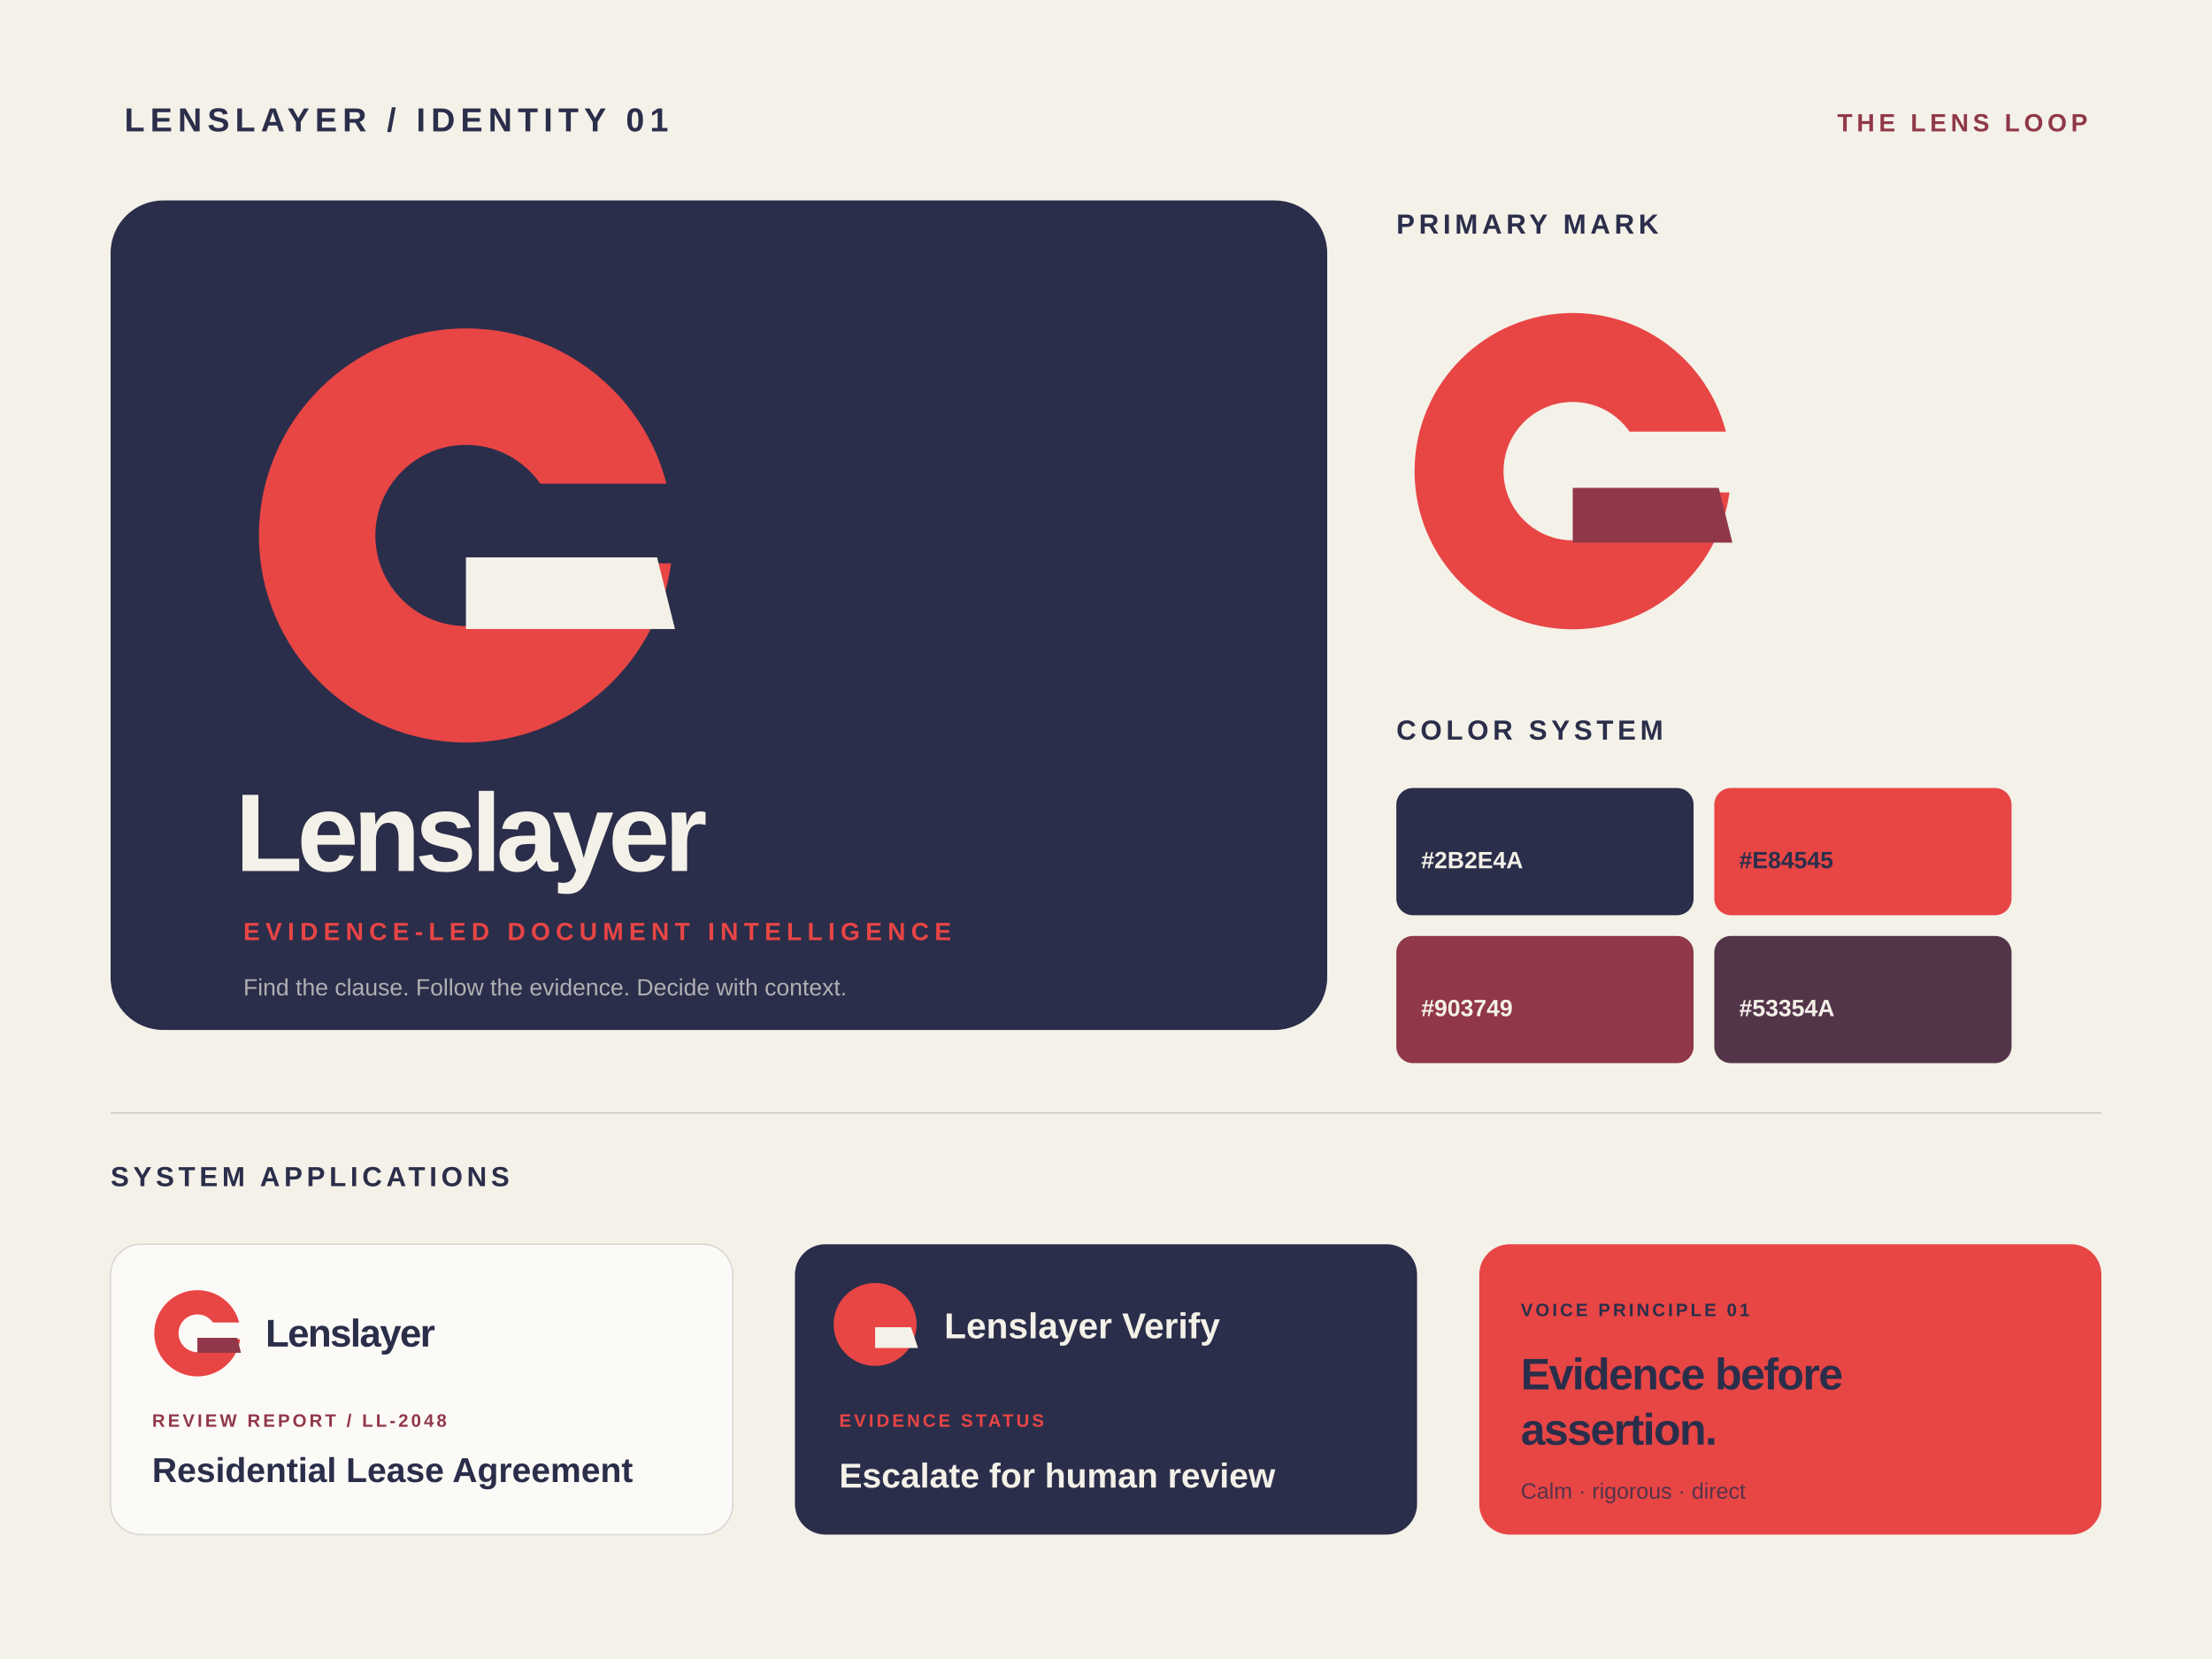
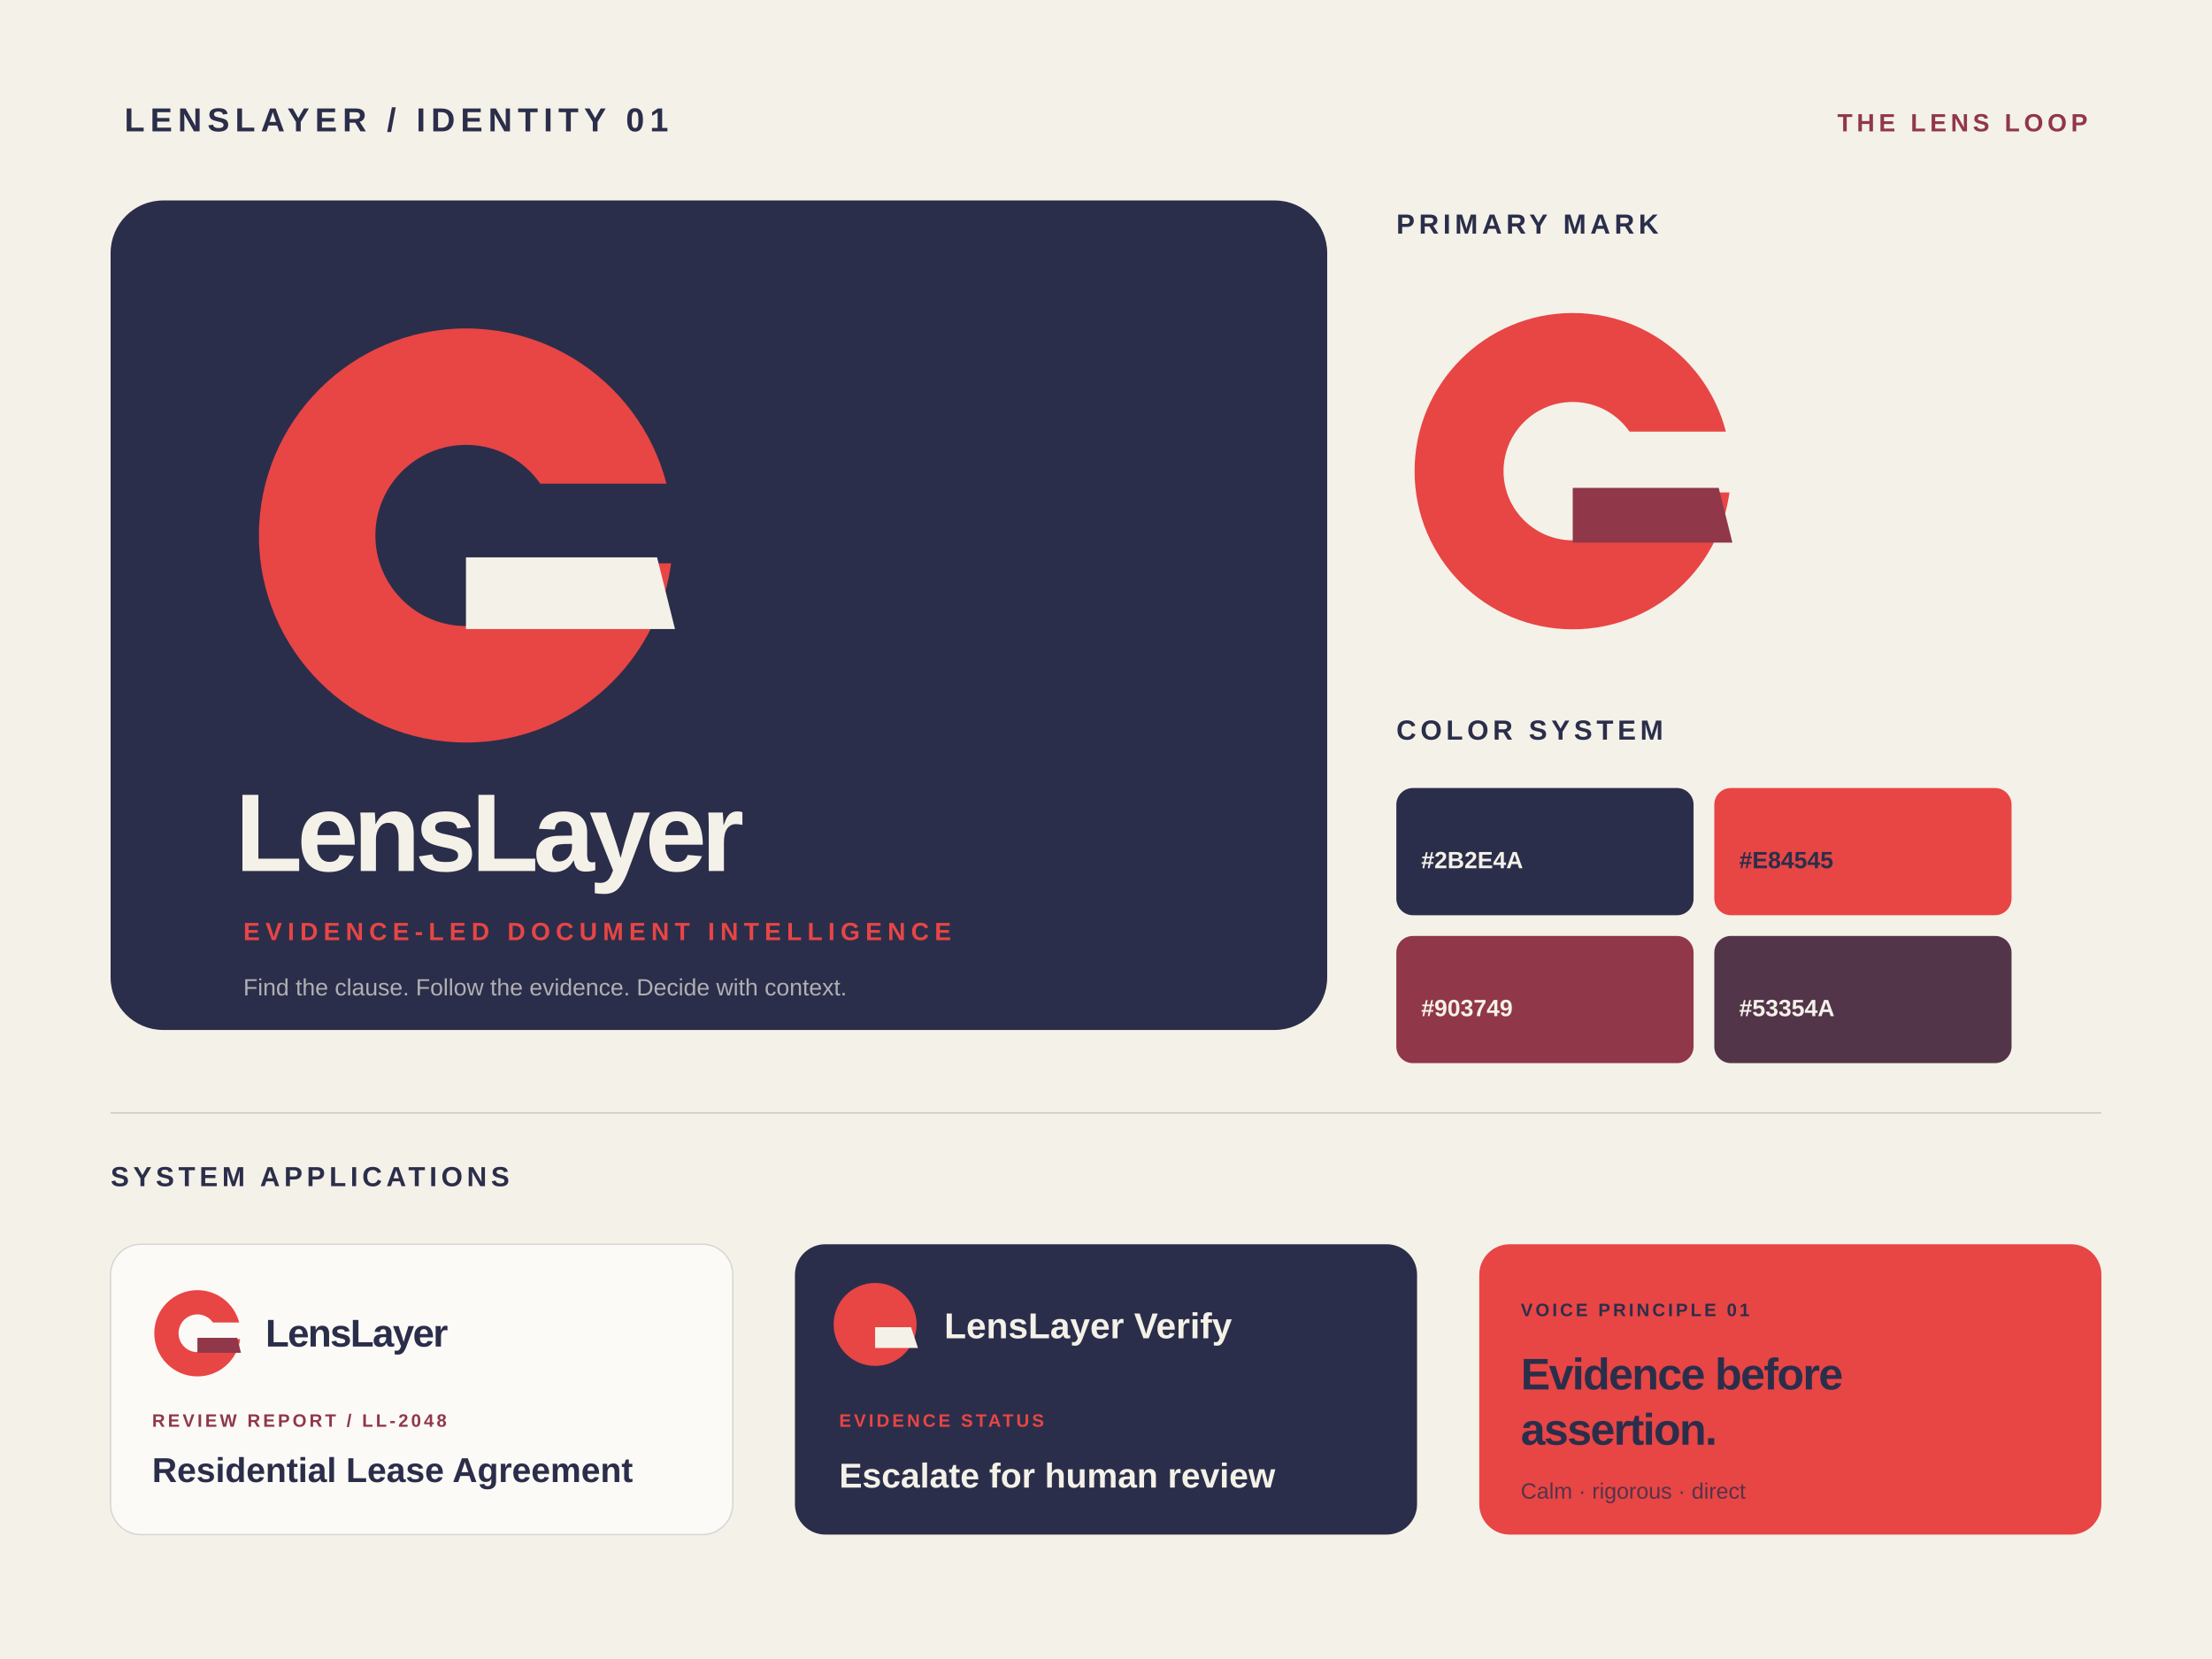
<svg xmlns="http://www.w3.org/2000/svg" viewBox="0 0 1600 1200" role="img" aria-labelledby="title desc">
  <defs>
    <mask id="mark-cut-a">
      <rect width="512" height="512" fill="white" />
      <circle cx="232" cy="256" r="91" fill="black" />
      <path d="M232 204H512V284H232Z" fill="black" />
    </mask>
    <mask id="mark-cut-b">
      <rect width="512" height="512" fill="white" />
      <circle cx="232" cy="256" r="91" fill="black" />
      <path d="M232 204H512V284H232Z" fill="black" />
    </mask>
  </defs>
  <rect width="1600" height="1200" fill="#F4F1E8" />
  <g font-family="Figtree, Arial, sans-serif">
    <text x="90" y="95" fill="#2B2E4A" font-size="24" font-weight="800" letter-spacing="4">LENSLAYER / IDENTITY 01</text>
    <text x="1510" y="95" text-anchor="end" fill="#903749" font-size="18" font-weight="700" letter-spacing="3">THE LENS LOOP</text>
    <g transform="translate(80 145)">
      <rect width="880" height="600" rx="38" fill="#2B2E4A" />
      <g transform="translate(90 58) scale(.72)">
        <circle cx="232" cy="256" r="208" fill="#E84545" mask="url(#mark-cut-a)" />
        <path d="M232 278H424L442 350H232Z" fill="#F4F1E8" />
      </g>
-       <text x="90" y="485" fill="#F4F1E8" font-size="80" font-weight="800" letter-spacing="-4">Lenslayer</text>
+       <text x="90" y="485" fill="#F4F1E8" font-size="80" font-weight="800" letter-spacing="-4">LensLayer</text>
      <text x="96" y="535" fill="#E84545" font-size="18" font-weight="800" letter-spacing="4">EVIDENCE-LED DOCUMENT INTELLIGENCE</text>
      <text x="96" y="575" fill="#F4F1E8" opacity=".66" font-size="17">Find the clause. Follow the evidence. Decide with context.</text>
    </g>
    <g transform="translate(1010 145)">
      <text x="0" y="24" fill="#2B2E4A" font-size="20" font-weight="800" letter-spacing="3">PRIMARY MARK</text>
      <g transform="translate(0 55) scale(.55)">
        <circle cx="232" cy="256" r="208" fill="#E84545" mask="url(#mark-cut-b)" />
        <path d="M232 278H424L442 350H232Z" fill="#903749" />
      </g>
      <text x="0" y="390" fill="#2B2E4A" font-size="20" font-weight="800" letter-spacing="3">COLOR SYSTEM</text>
      <g transform="translate(0 425)">
        <rect width="215" height="92" rx="12" fill="#2B2E4A" />
        <rect x="230" width="215" height="92" rx="12" fill="#E84545" />
        <rect y="107" width="215" height="92" rx="12" fill="#903749" />
        <rect x="230" y="107" width="215" height="92" rx="12" fill="#53354A" />
        <text x="18" y="58" fill="#F4F1E8" font-size="17" font-weight="700">#2B2E4A</text>
        <text x="248" y="58" fill="#2B2E4A" font-size="17" font-weight="700">#E84545</text>
        <text x="18" y="165" fill="#F4F1E8" font-size="17" font-weight="700">#903749</text>
        <text x="248" y="165" fill="#F4F1E8" font-size="17" font-weight="700">#53354A</text>
      </g>
    </g>
    <line x1="80" y1="805" x2="1520" y2="805" stroke="#2B2E4A" opacity=".2" />
    <text x="80" y="858" fill="#2B2E4A" font-size="20" font-weight="800" letter-spacing="3">SYSTEM APPLICATIONS</text>
    <g transform="translate(80 900)">
      <rect width="450" height="210" rx="22" fill="#FCFAF6" stroke="#2B2E4A" stroke-opacity=".16" />
      <g transform="translate(28 26) scale(.15)">
        <circle cx="232" cy="256" r="208" fill="#E84545" mask="url(#mark-cut-a)" />
        <path d="M232 278H424L442 350H232Z" fill="#903749" />
      </g>
-       <text x="112" y="74" fill="#2B2E4A" font-size="28" font-weight="800" letter-spacing="-1">Lenslayer</text>
+       <text x="112" y="74" fill="#2B2E4A" font-size="28" font-weight="800" letter-spacing="-1">LensLayer</text>
      <text x="30" y="132" fill="#903749" font-size="13" font-weight="800" letter-spacing="2">REVIEW REPORT / LL-2048</text>
      <text x="30" y="172" fill="#2B2E4A" font-size="25" font-weight="700">Residential Lease Agreement</text>
    </g>
    <g transform="translate(575 900)">
      <rect width="450" height="210" rx="22" fill="#2B2E4A" />
      <circle cx="58" cy="58" r="30" fill="#E84545" />
      <path d="M58 60H84L89 75H58Z" fill="#F4F1E8" />
-       <text x="108" y="68" fill="#F4F1E8" font-size="26" font-weight="800">Lenslayer Verify</text>
+       <text x="108" y="68" fill="#F4F1E8" font-size="26" font-weight="800">LensLayer Verify</text>
      <text x="32" y="132" fill="#E84545" font-size="13" font-weight="800" letter-spacing="2">EVIDENCE STATUS</text>
      <text x="32" y="176" fill="#F4F1E8" font-size="25" font-weight="700">Escalate for human review</text>
    </g>
    <g transform="translate(1070 900)">
      <rect width="450" height="210" rx="22" fill="#E84545" />
      <text x="30" y="52" fill="#2B2E4A" font-size="13" font-weight="800" letter-spacing="2">VOICE PRINCIPLE 01</text>
      <text x="30" y="105" fill="#2B2E4A" font-size="32" font-weight="800" letter-spacing="-1">Evidence before</text>
      <text x="30" y="145" fill="#2B2E4A" font-size="32" font-weight="800" letter-spacing="-1">assertion.</text>
      <text x="30" y="184" fill="#2B2E4A" opacity=".78" font-size="16">Calm · rigorous · direct</text>
    </g>
  </g>
</svg>
